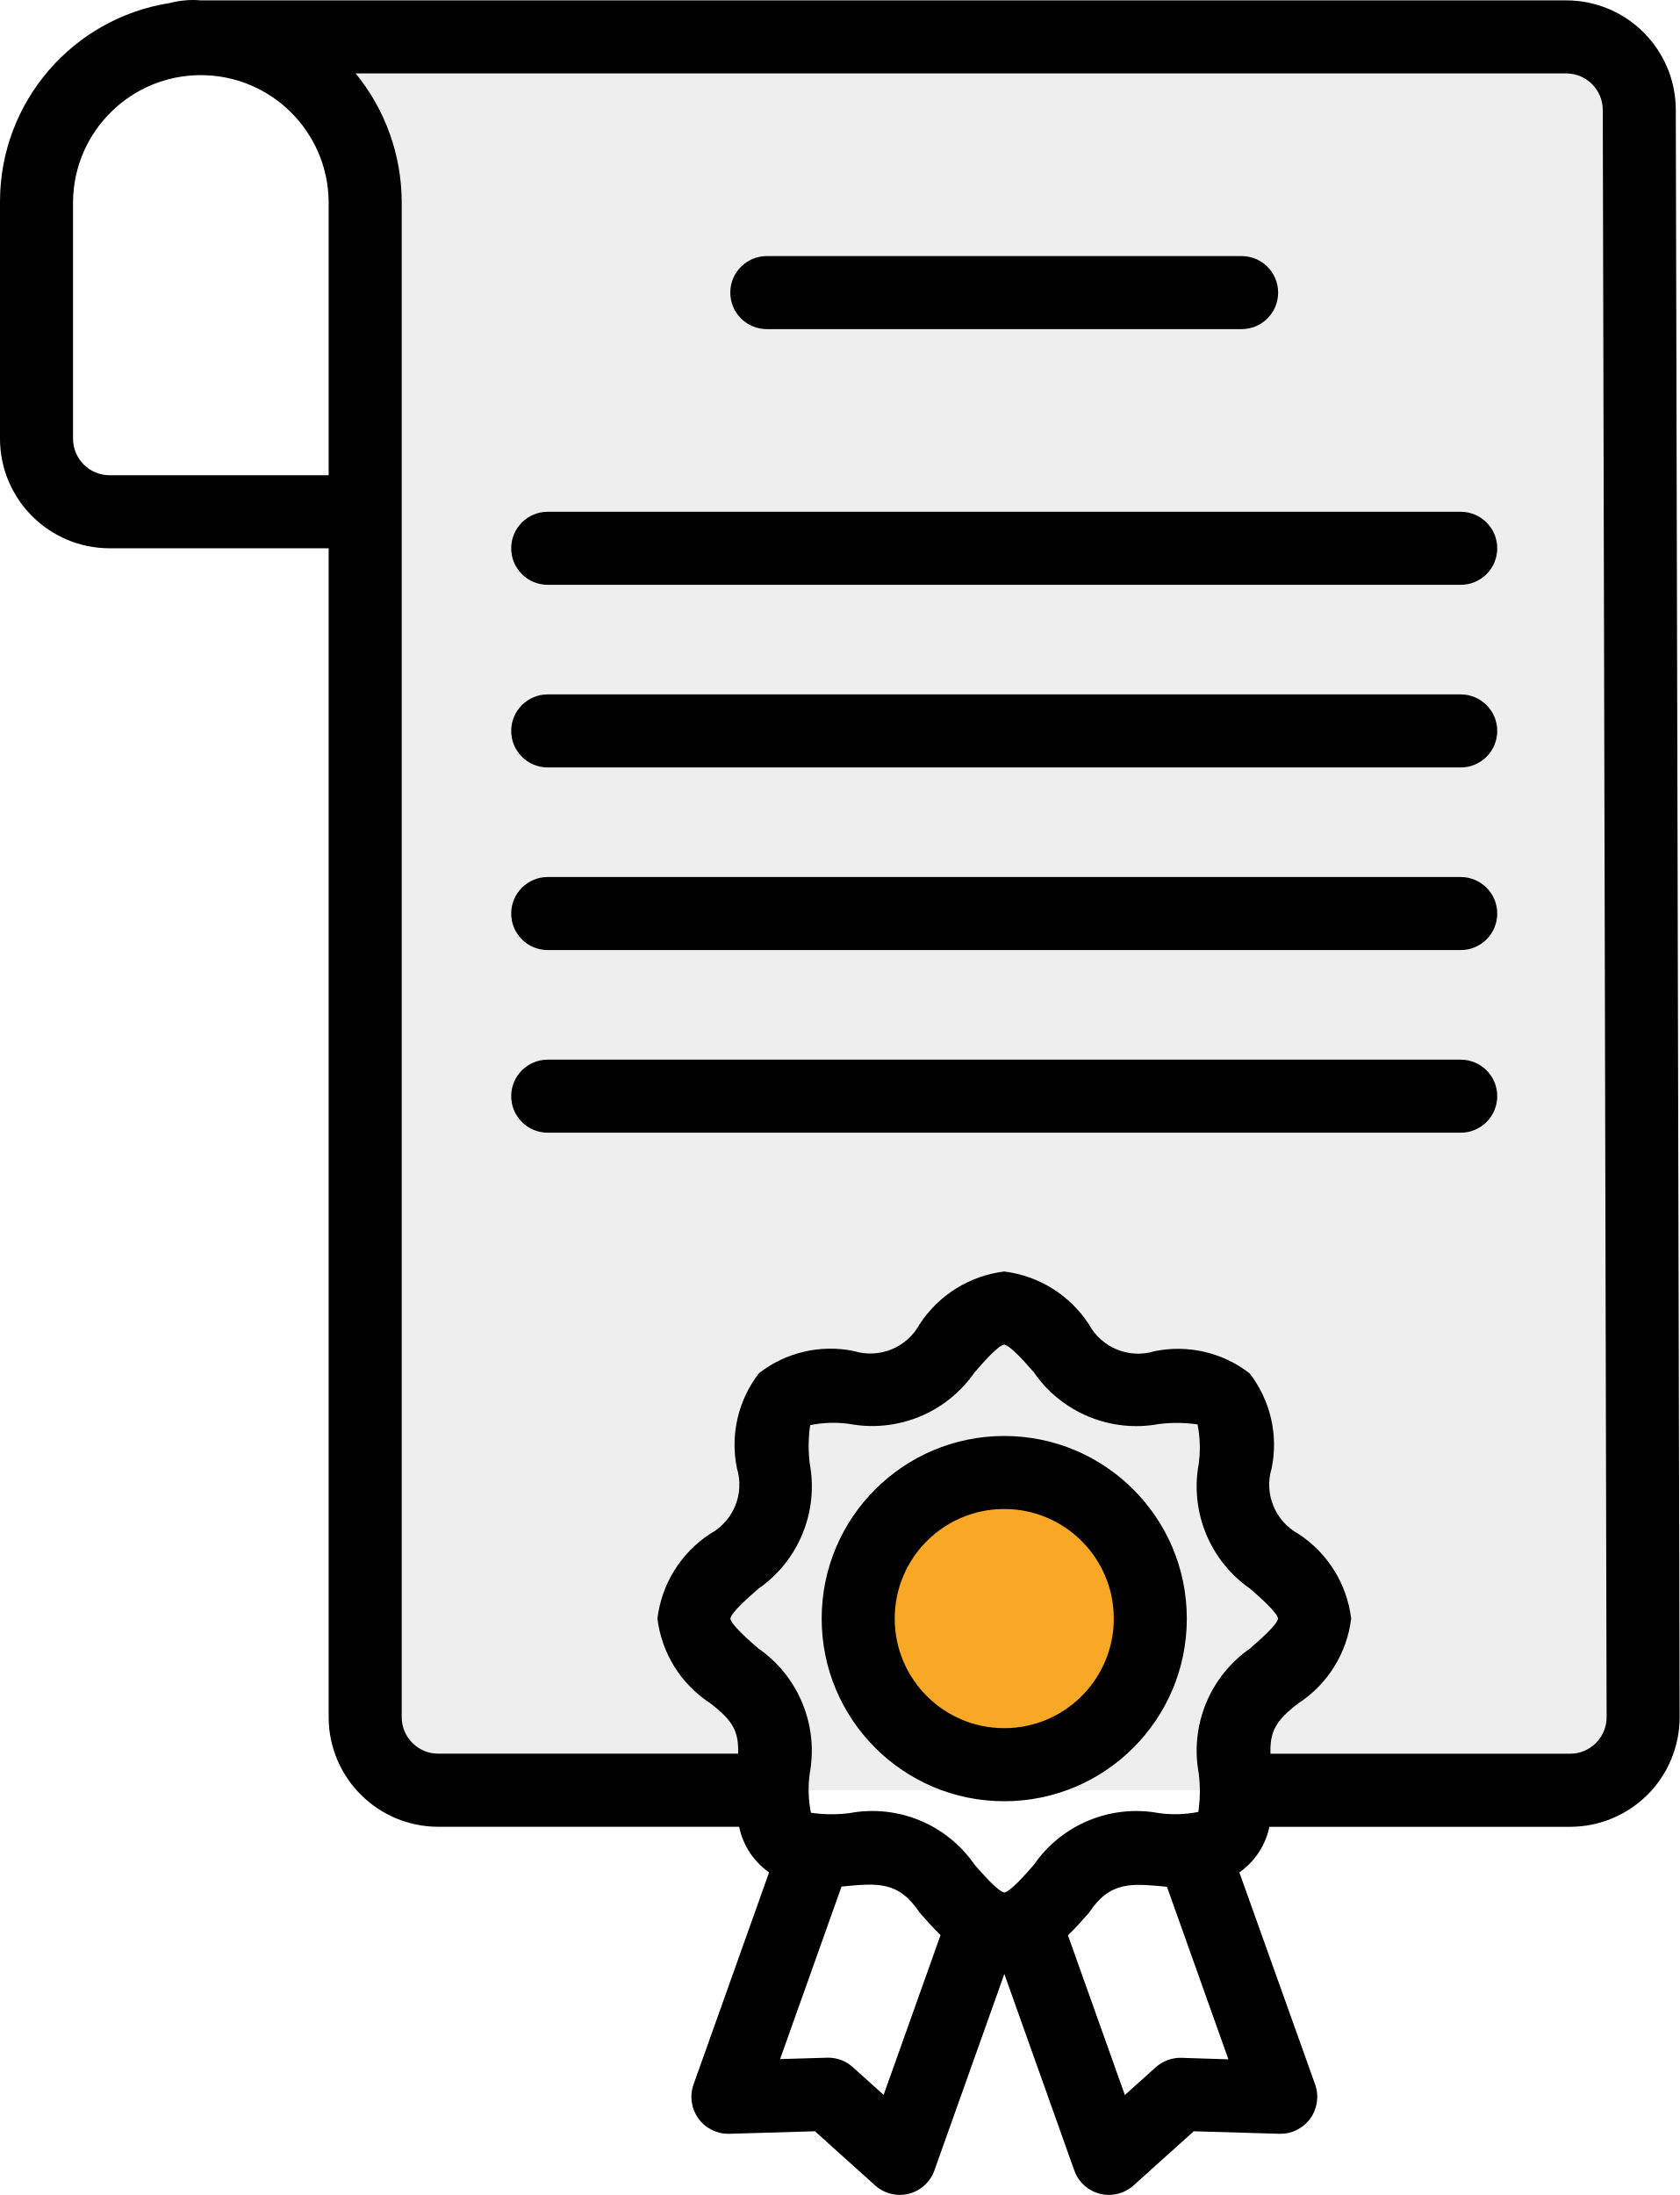
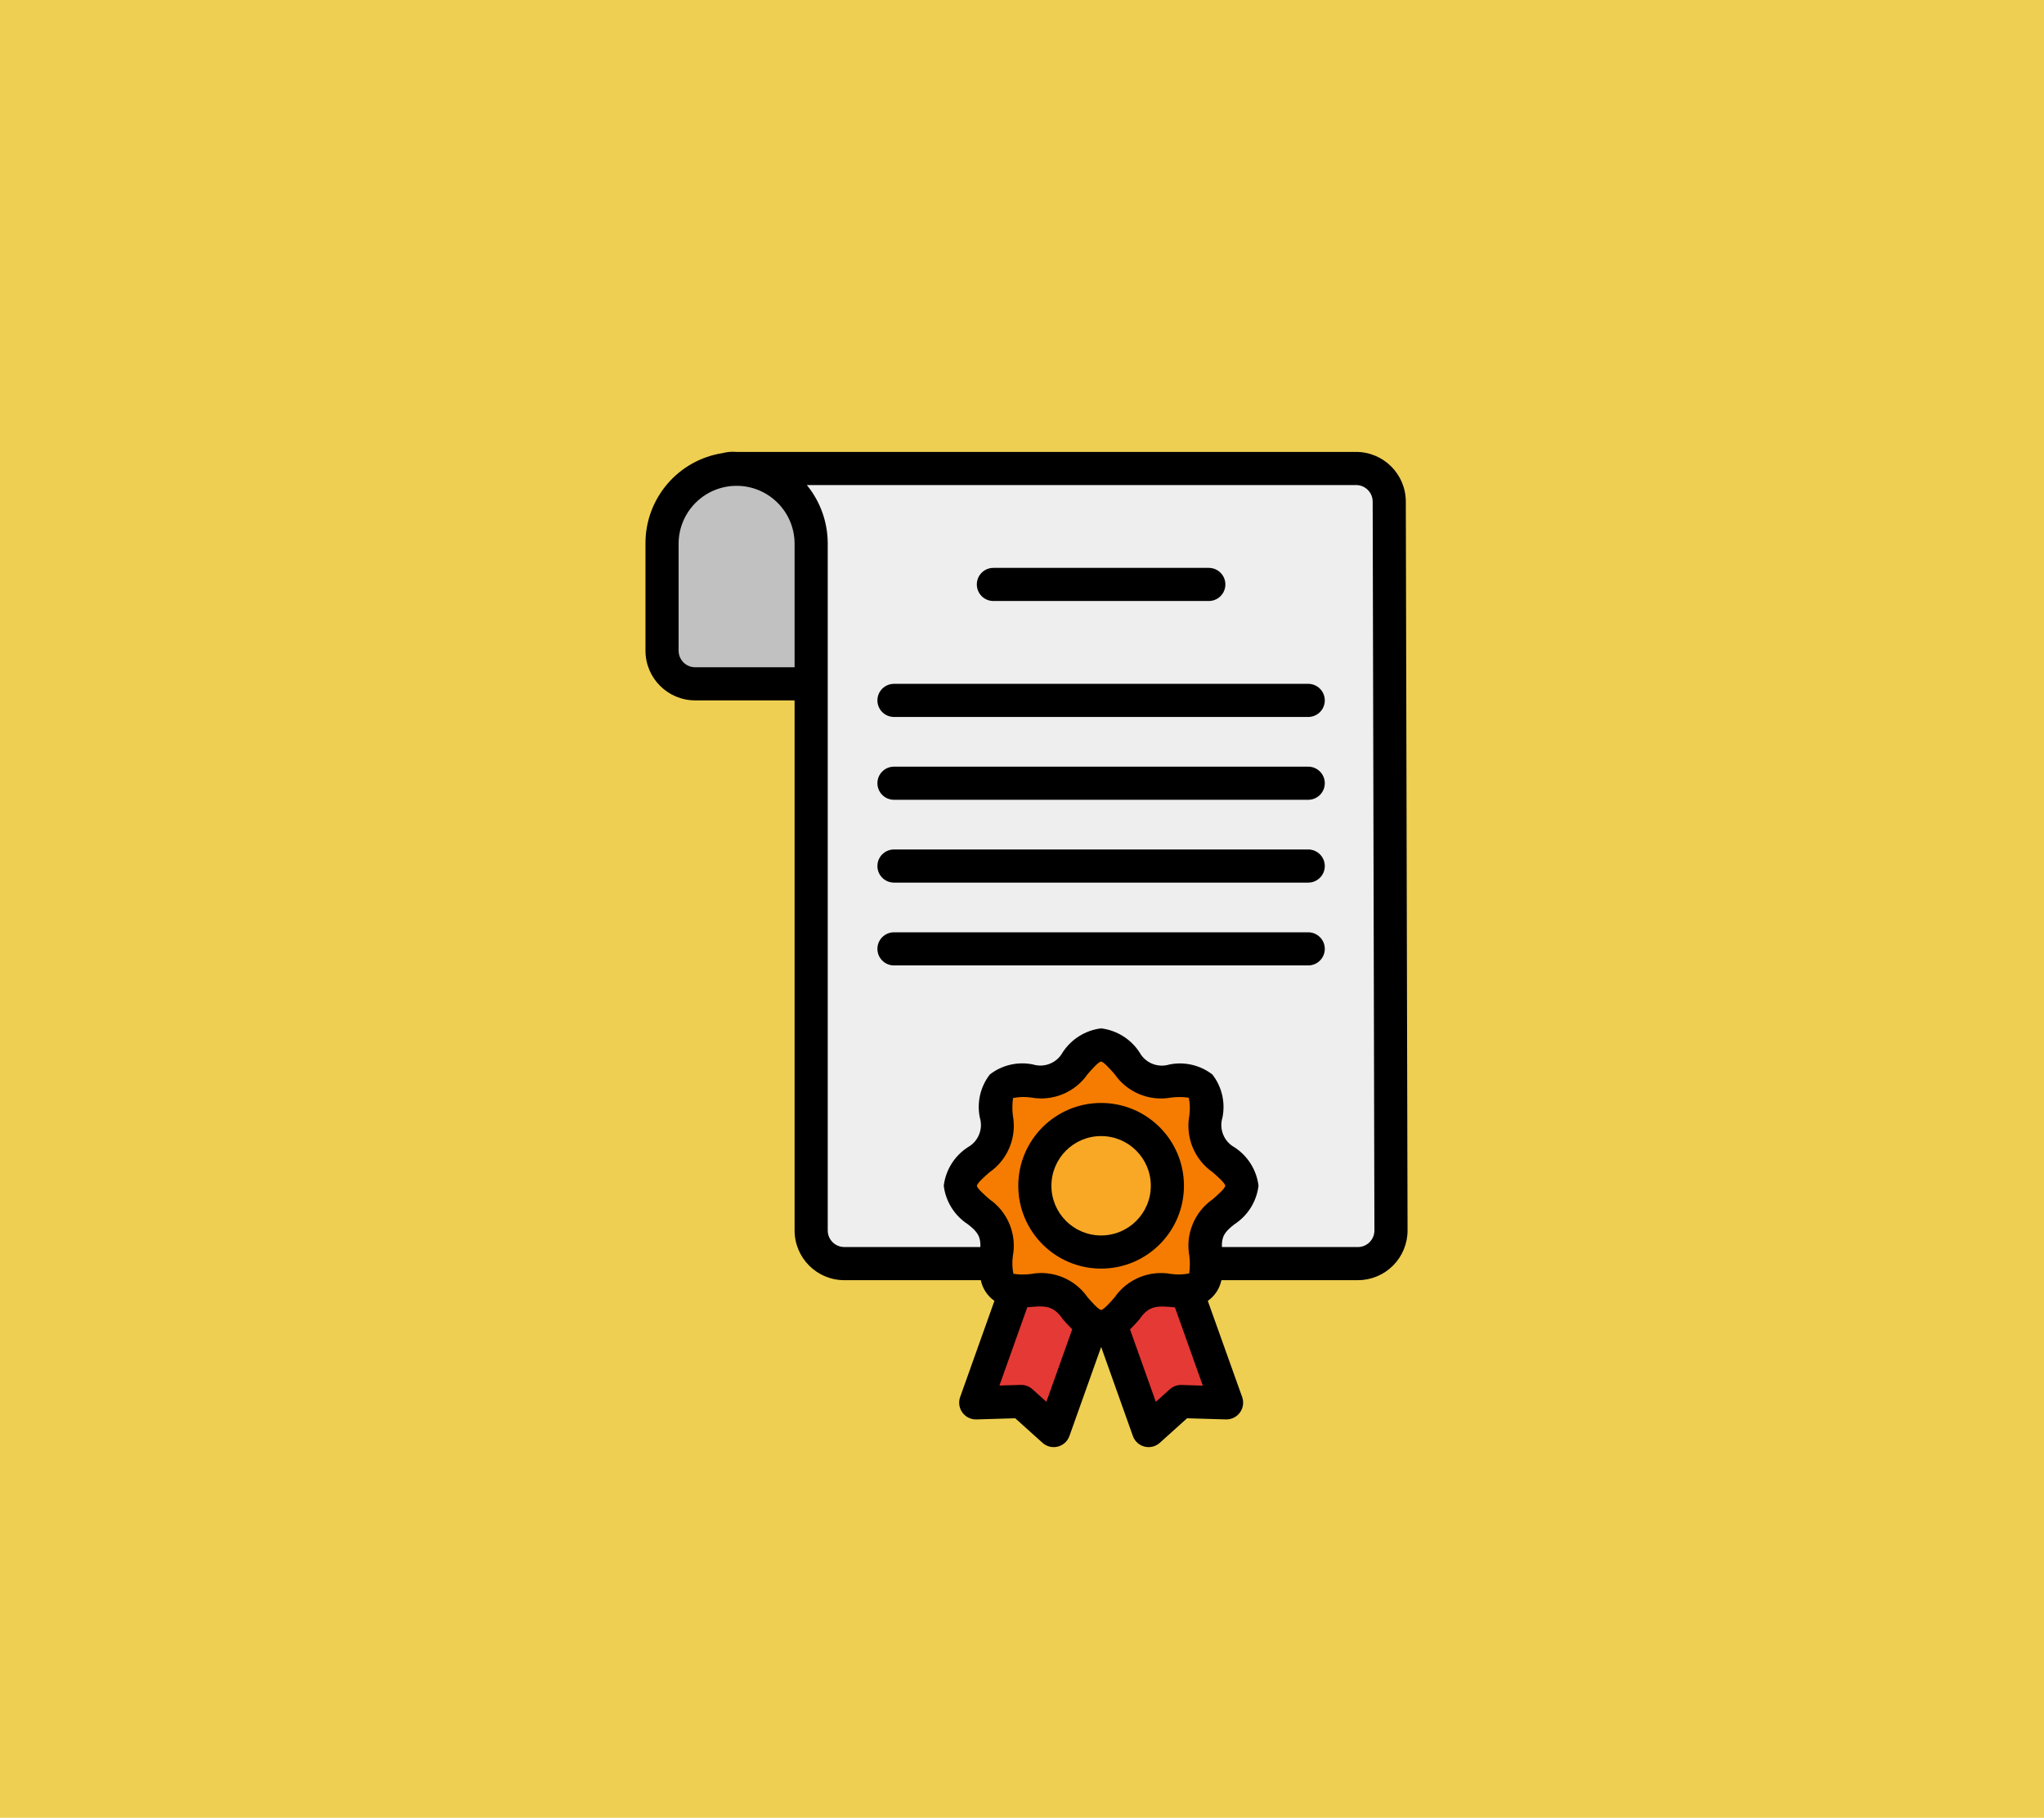
- <svg xmlns="http://www.w3.org/2000/svg" width="70.84" height="92.547" viewBox="0 0 70.84 92.547">
-   <g id="Grupo_85453" data-name="Grupo 85453" transform="translate(-870 -7939)">
-     <path id="Trazado_119007" data-name="Trazado 119007" d="M75.167,6.08l.162,67.759a3.08,3.08,0,0,1-3.08,3.088H24.511a3.08,3.08,0,0,1-3.08-3.08V9.931A6.921,6.921,0,0,0,14.5,3H72.086a3.089,3.089,0,0,1,3.08,3.08Z" transform="translate(863.971 7937.555)" fill="#eee" />
-     <circle id="Elipse_4812" data-name="Elipse 4812" cx="6.161" cy="6.161" r="6.161" transform="translate(906.194 8001.083)" fill="#f9a825" />
-     <path id="Trazado_119009" data-name="Trazado 119009" d="M51.354,77.935a7.7,7.7,0,1,0-7.7-7.7,7.7,7.7,0,0,0,7.7,7.7Zm0-12.321a4.62,4.62,0,1,1-4.62,4.62,4.62,4.62,0,0,1,4.62-4.62ZM39.8,14.327a1.54,1.54,0,0,1,1.54-1.54H61.365a1.54,1.54,0,0,1,0,3.08H41.343A1.54,1.54,0,0,1,39.8,14.327ZM72.146,25.108a1.54,1.54,0,0,1-1.54,1.54H32.1a1.54,1.54,0,1,1,0-3.08h38.5A1.54,1.54,0,0,1,72.146,25.108Zm0,7.7a1.54,1.54,0,0,1-1.54,1.54H32.1a1.54,1.54,0,1,1,0-3.08h38.5A1.54,1.54,0,0,1,72.146,32.808Zm0,7.7a1.54,1.54,0,0,1-1.54,1.54H32.1a1.54,1.54,0,1,1,0-3.08h38.5A1.54,1.54,0,0,1,72.146,40.509Zm0,7.7a1.54,1.54,0,0,1-1.54,1.54H32.1a1.54,1.54,0,1,1,0-3.08h38.5A1.54,1.54,0,0,1,72.146,48.21ZM79.677,6.623a4.626,4.626,0,0,0-4.62-4.617H17.471a3.748,3.748,0,0,0-1.3.11A8.477,8.477,0,0,0,9,10.476V20.487a4.626,4.626,0,0,0,4.62,4.62h9.241V74.392a4.626,4.626,0,0,0,4.62,4.62H40.173a3.11,3.11,0,0,0,1.264,1.922L38.242,89.9a1.558,1.558,0,0,0,1.5,2.057l3.628-.107,2.552,2.295a1.55,1.55,0,0,0,2.48-.627l2.956-8.3,2.956,8.3a1.55,1.55,0,0,0,2.48.627l2.552-2.295,3.628.107a1.558,1.558,0,0,0,1.5-2.057L61.27,80.935a3.111,3.111,0,0,0,1.266-1.922H75.219a4.622,4.622,0,0,0,4.62-4.631ZM13.62,22.027a1.542,1.542,0,0,1-1.54-1.54V10.476a5.391,5.391,0,0,1,10.781,0V22.027ZM43.151,63.7a6.091,6.091,0,0,1,.017-1.623,4.955,4.955,0,0,1,1.655-.051A5.248,5.248,0,0,0,50.1,59.856c.347-.4.994-1.136,1.249-1.175.265.039.911.778,1.258,1.175a5.248,5.248,0,0,0,5.277,2.174,6.052,6.052,0,0,1,1.623.018,5,5,0,0,1,.05,1.656,5.254,5.254,0,0,0,2.174,5.276c.395.345,1.126.986,1.173,1.253-.046.268-.778.909-1.173,1.253a5.254,5.254,0,0,0-2.174,5.276,6.066,6.066,0,0,1-.017,1.624,5.045,5.045,0,0,1-1.656.051,5.246,5.246,0,0,0-5.277,2.173c-.347.4-.993,1.134-1.248,1.173-.265-.039-.911-.778-1.257-1.173a5.236,5.236,0,0,0-5.278-2.173A5.99,5.99,0,0,1,43.2,78.42a5.012,5.012,0,0,1-.05-1.657,5.254,5.254,0,0,0-2.174-5.276c-.4-.346-1.135-.993-1.174-1.248.039-.265.777-.911,1.174-1.257A5.254,5.254,0,0,0,43.151,63.7Zm3.116,26.617-1.3-1.169a1.534,1.534,0,0,0-1.029-.4h-.045l-1.992.059,2.591-7.275c1.5-.142,2.392-.254,3.293,1.1.269.308.563.636.883.946Zm12.549-1.564a1.569,1.569,0,0,0-1.075.4l-1.3,1.169-2.4-6.734c.32-.31.614-.639.883-.946.9-1.353,1.79-1.241,3.293-1.1l2.591,7.275ZM76.309,75.479a1.53,1.53,0,0,1-1.09.453H62.583c-.033-.949.231-1.407,1.177-2.127a4.986,4.986,0,0,0,2.226-3.571,4.986,4.986,0,0,0-2.226-3.572,2.362,2.362,0,0,1-1.127-2.769,4.924,4.924,0,0,0-.932-4,4.928,4.928,0,0,0-4.005-.933,2.363,2.363,0,0,1-2.77-1.128A4.985,4.985,0,0,0,51.354,55.6a4.985,4.985,0,0,0-3.571,2.226,2.364,2.364,0,0,1-2.771,1.128,4.916,4.916,0,0,0-4,.931,4.926,4.926,0,0,0-.933,4.005,2.362,2.362,0,0,1-1.127,2.769,4.985,4.985,0,0,0-2.225,3.572,4.986,4.986,0,0,0,2.226,3.572c.946.72,1.21,1.178,1.177,2.127H27.482a1.542,1.542,0,0,1-1.54-1.54V10.476A8.6,8.6,0,0,0,24,5.086H75.057a1.542,1.542,0,0,1,1.54,1.54v0l.162,67.76a1.529,1.529,0,0,1-.45,1.091Z" transform="translate(861 7937.01)" />
+ <svg xmlns="http://www.w3.org/2000/svg" width="190" height="169" viewBox="0 0 190 169">
+   <g id="Grupo_85441" data-name="Grupo 85441" transform="translate(-810 -7897)">
+     <rect id="Rectángulo_36414" data-name="Rectángulo 36414" width="190" height="169" transform="translate(810 7897)" fill="#eecf52" />
+     <g id="Ikon" transform="translate(871.541 7940.555)">
+       <path id="Trazado_119003" data-name="Trazado 119003" d="M43.262,49.987,48.427,64.5l-4.243-.123L41.173,67.08,36.006,52.57Z" transform="translate(4.047 22.38)" fill="#e53935" />
+       <path id="Trazado_119004" data-name="Trazado 119004" d="M34.095,49.987,28.929,64.5l4.243-.123,3.011,2.708L41.35,52.57Z" transform="translate(0.225 22.38)" fill="#e53935" />
+       <path id="Trazado_119005" data-name="Trazado 119005" d="M16.931,3a6.931,6.931,0,0,1,6.931,6.931V23.022H13.08A3.08,3.08,0,0,1,10,19.942V9.931A6.931,6.931,0,0,1,16.931,3Z" transform="translate(-10 -3)" fill="#c1c1c1" />
+       <path id="Trazado_119006" data-name="Trazado 119006" d="M14,3h.77c-.262,0-.508.015-.755.031Z" transform="translate(-7.839 -3)" />
+       <path id="Trazado_119007" data-name="Trazado 119007" d="M75.167,6.08l.162,67.759a3.08,3.08,0,0,1-3.08,3.088H24.511a3.08,3.08,0,0,1-3.08-3.08V9.931A6.921,6.921,0,0,0,14.5,3H72.086a3.089,3.089,0,0,1,3.08,3.08Z" transform="translate(-7.569 -3)" fill="#eee" />
+       <path id="Trazado_119008" data-name="Trazado 119008" d="M54.183,50.891c0,1.614-2.611,2.7-3.193,4.1-.6,1.455.454,4.061-.642,5.157s-3.7.039-5.157.642c-1.4.582-2.486,3.192-4.1,3.192s-2.7-2.611-4.1-3.193c-1.455-.6-4.061.454-5.157-.642s-.039-3.7-.642-5.157C30.611,53.588,28,52.5,28,50.891s2.611-2.7,3.193-4.1c.6-1.455-.454-4.061.642-5.157s3.7-.039,5.157-.642c1.4-.582,2.486-3.192,4.1-3.192s2.7,2.611,4.1,3.193c1.455.6,4.061-.454,5.157.642s.039,3.7.642,5.157C51.572,48.195,54.183,49.278,54.183,50.891Z" transform="translate(-0.277 15.797)" fill="#f57c00" />
+       <circle id="Elipse_4812" data-name="Elipse 4812" cx="6.161" cy="6.161" r="6.161" transform="translate(34.653 60.528)" fill="#f9a825" />
+     </g>
+     <g id="line" transform="translate(870 7939)">
+       <path id="Trazado_119009" data-name="Trazado 119009" d="M51.354,77.935a7.7,7.7,0,1,0-7.7-7.7,7.7,7.7,0,0,0,7.7,7.7Zm0-12.321a4.62,4.62,0,1,1-4.62,4.62,4.62,4.62,0,0,1,4.62-4.62ZM39.8,14.327a1.54,1.54,0,0,1,1.54-1.54H61.365a1.54,1.54,0,0,1,0,3.08H41.343A1.54,1.54,0,0,1,39.8,14.327ZM72.146,25.108a1.54,1.54,0,0,1-1.54,1.54H32.1a1.54,1.54,0,1,1,0-3.08h38.5A1.54,1.54,0,0,1,72.146,25.108Zm0,7.7a1.54,1.54,0,0,1-1.54,1.54H32.1a1.54,1.54,0,1,1,0-3.08h38.5A1.54,1.54,0,0,1,72.146,32.808Zm0,7.7a1.54,1.54,0,0,1-1.54,1.54H32.1a1.54,1.54,0,1,1,0-3.08h38.5A1.54,1.54,0,0,1,72.146,40.509Zm0,7.7a1.54,1.54,0,0,1-1.54,1.54H32.1a1.54,1.54,0,1,1,0-3.08h38.5A1.54,1.54,0,0,1,72.146,48.21ZM79.677,6.623a4.626,4.626,0,0,0-4.62-4.617H17.471a3.748,3.748,0,0,0-1.3.11A8.477,8.477,0,0,0,9,10.476V20.487a4.626,4.626,0,0,0,4.62,4.62h9.241V74.392a4.626,4.626,0,0,0,4.62,4.62H40.173a3.11,3.11,0,0,0,1.264,1.922L38.242,89.9a1.558,1.558,0,0,0,1.5,2.057l3.628-.107,2.552,2.295a1.55,1.55,0,0,0,2.48-.627l2.956-8.3,2.956,8.3a1.55,1.55,0,0,0,2.48.627l2.552-2.295,3.628.107a1.558,1.558,0,0,0,1.5-2.057L61.27,80.935a3.111,3.111,0,0,0,1.266-1.922H75.219a4.622,4.622,0,0,0,4.62-4.631ZM13.62,22.027a1.542,1.542,0,0,1-1.54-1.54V10.476a5.391,5.391,0,0,1,10.781,0V22.027ZM43.151,63.7a6.091,6.091,0,0,1,.017-1.623,4.955,4.955,0,0,1,1.655-.051A5.248,5.248,0,0,0,50.1,59.856c.347-.4.994-1.136,1.249-1.175.265.039.911.778,1.258,1.175a5.248,5.248,0,0,0,5.277,2.174,6.052,6.052,0,0,1,1.623.018,5,5,0,0,1,.05,1.656,5.254,5.254,0,0,0,2.174,5.276c.395.345,1.126.986,1.173,1.253-.046.268-.778.909-1.173,1.253a5.254,5.254,0,0,0-2.174,5.276,6.066,6.066,0,0,1-.017,1.624,5.045,5.045,0,0,1-1.656.051,5.246,5.246,0,0,0-5.277,2.173c-.347.4-.993,1.134-1.248,1.173-.265-.039-.911-.778-1.257-1.173a5.236,5.236,0,0,0-5.278-2.173A5.99,5.99,0,0,1,43.2,78.42a5.012,5.012,0,0,1-.05-1.657,5.254,5.254,0,0,0-2.174-5.276c-.4-.346-1.135-.993-1.174-1.248.039-.265.777-.911,1.174-1.257A5.254,5.254,0,0,0,43.151,63.7Zm3.116,26.617-1.3-1.169a1.534,1.534,0,0,0-1.029-.4h-.045l-1.992.059,2.591-7.275c1.5-.142,2.392-.254,3.293,1.1.269.308.563.636.883.946Zm12.549-1.564a1.569,1.569,0,0,0-1.075.4l-1.3,1.169-2.4-6.734c.32-.31.614-.639.883-.946.9-1.353,1.79-1.241,3.293-1.1l2.591,7.275ZM76.309,75.479a1.53,1.53,0,0,1-1.09.453H62.583c-.033-.949.231-1.407,1.177-2.127a4.986,4.986,0,0,0,2.226-3.571,4.986,4.986,0,0,0-2.226-3.572,2.362,2.362,0,0,1-1.127-2.769,4.924,4.924,0,0,0-.932-4,4.928,4.928,0,0,0-4.005-.933,2.363,2.363,0,0,1-2.77-1.128A4.985,4.985,0,0,0,51.354,55.6a4.985,4.985,0,0,0-3.571,2.226,2.364,2.364,0,0,1-2.771,1.128,4.916,4.916,0,0,0-4,.931,4.926,4.926,0,0,0-.933,4.005,2.362,2.362,0,0,1-1.127,2.769,4.985,4.985,0,0,0-2.225,3.572,4.986,4.986,0,0,0,2.226,3.572c.946.72,1.21,1.178,1.177,2.127H27.482a1.542,1.542,0,0,1-1.54-1.54V10.476A8.6,8.6,0,0,0,24,5.086H75.057a1.542,1.542,0,0,1,1.54,1.54v0l.162,67.76a1.529,1.529,0,0,1-.45,1.091Z" transform="translate(-9 -1.99)" />
+     </g>
  </g>
</svg>
